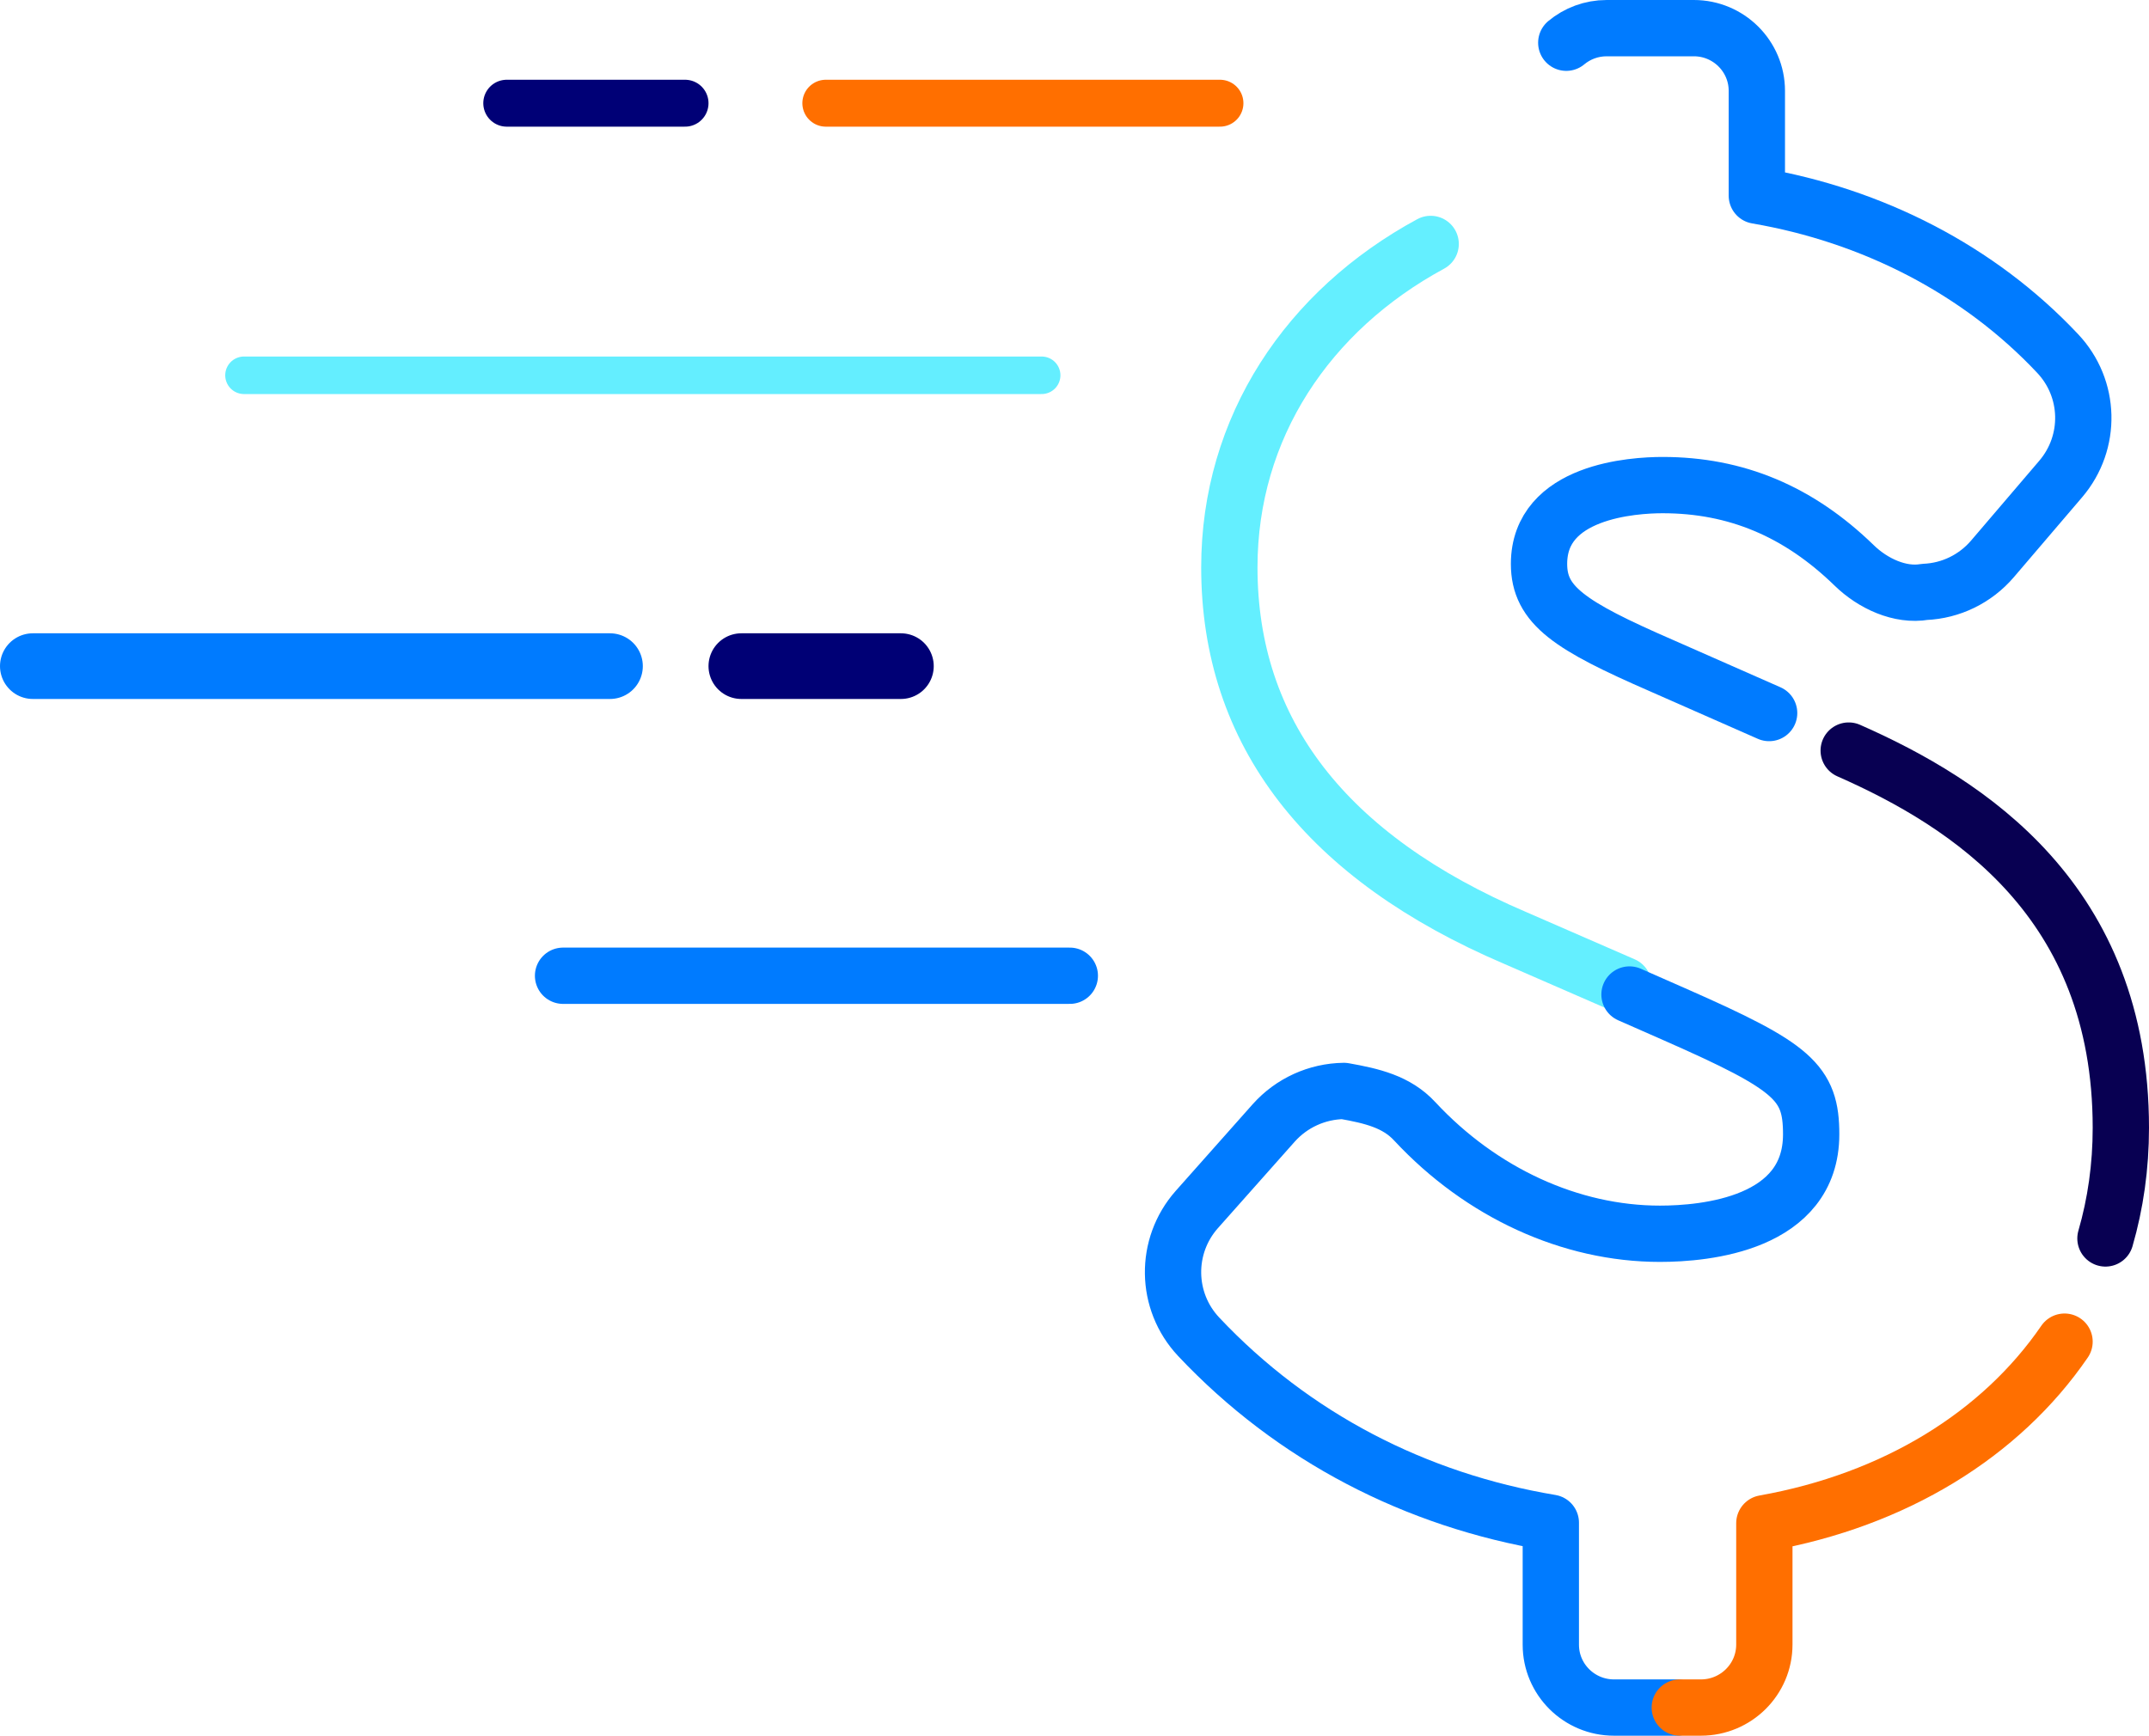
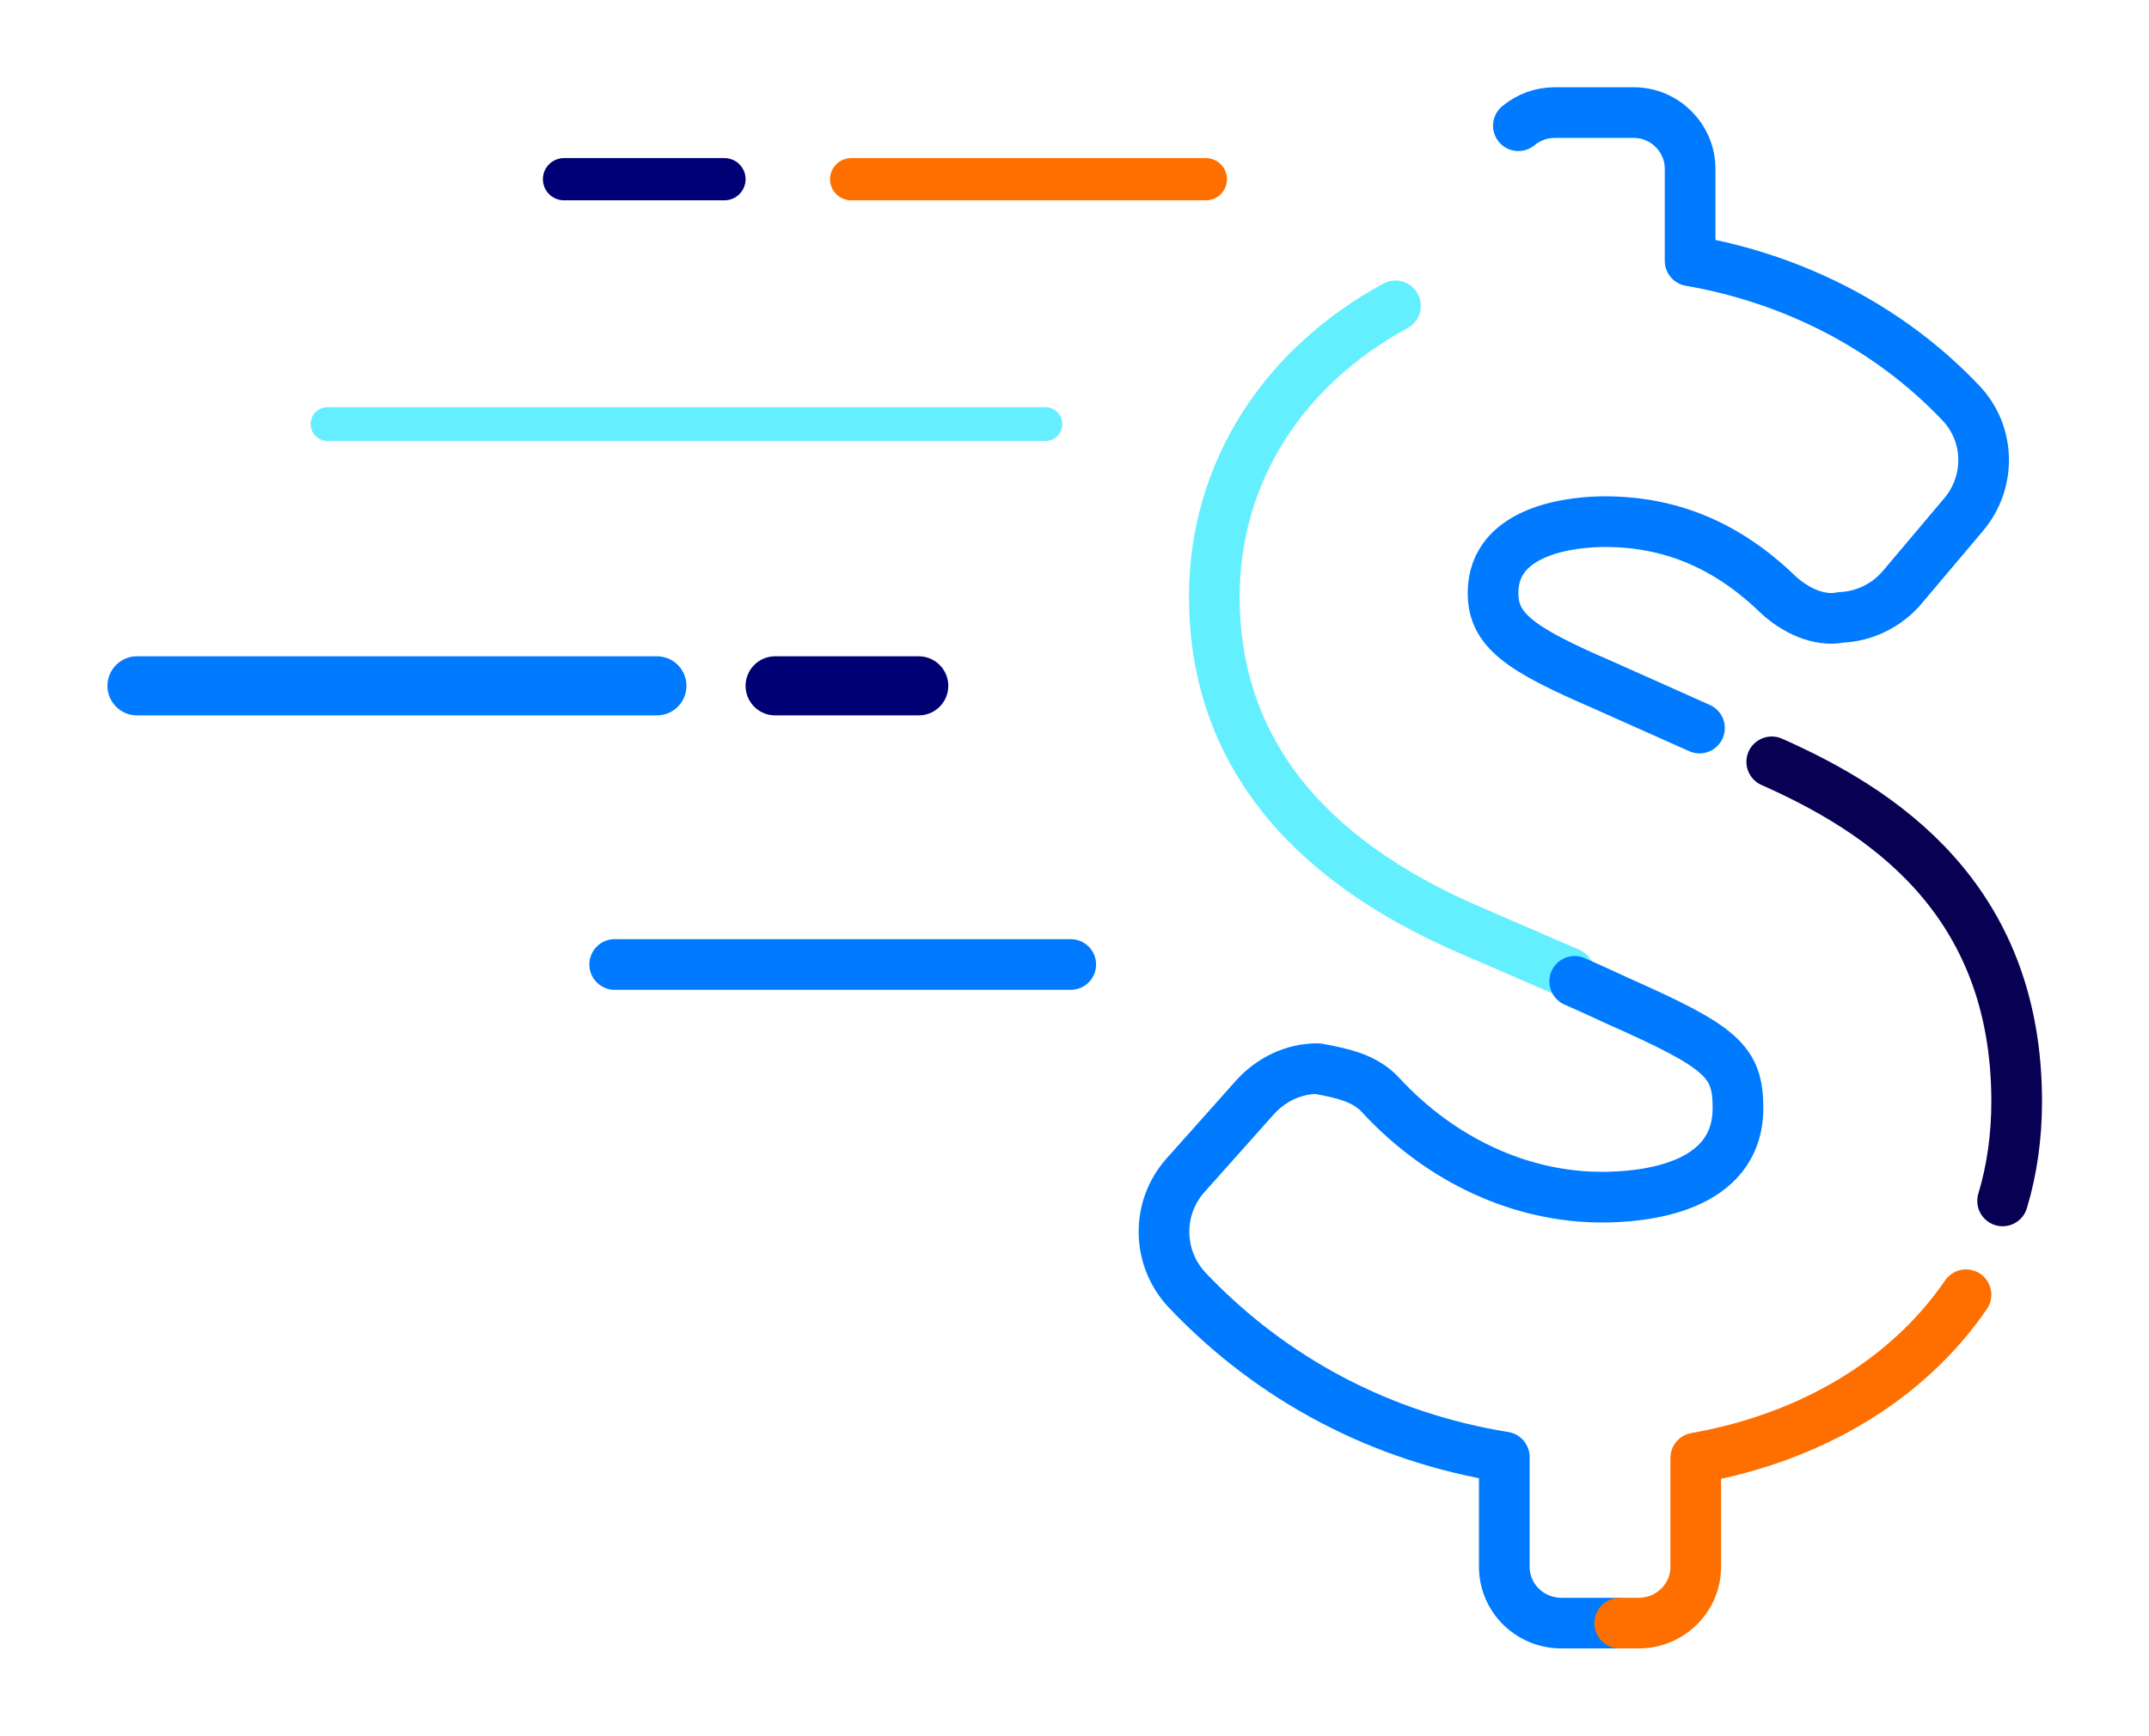
- <svg xmlns="http://www.w3.org/2000/svg" width="229px" height="185px" viewBox="0 0 229 185" version="1.1">
-   <defs />
-   <g id="Desktop" stroke="none" stroke-width="1" fill="none" fill-rule="evenodd" stroke-linecap="round" stroke-linejoin="round">
-     <g id="6-About-Copy" transform="translate(-765, -2450)">
+ <svg xmlns="http://www.w3.org/2000/svg" version="1.1" id="Layer_1" x="0px" y="0px" viewBox="0 0 229 185" style="enable-background:new 0 0 229 185;" xml:space="preserve">
+   <style type="text/css">
+ 	.st0{fill:none;stroke:#64EFFF;stroke-width:5.4;stroke-linecap:round;stroke-linejoin:round;}
+ 	.st1{fill:none;stroke:#007BFF;stroke-width:5.4;stroke-linecap:round;stroke-linejoin:round;}
+ 	.st2{fill:none;stroke:#FF6F00;stroke-width:5.4;stroke-linecap:round;stroke-linejoin:round;}
+ 	.st3{fill:none;stroke:#080052;stroke-width:5.4;stroke-linecap:round;stroke-linejoin:round;}
+ 	.st4{fill:none;stroke:#FF6F00;stroke-width:4.5;stroke-linecap:round;stroke-linejoin:round;}
+ 	.st5{fill:none;stroke:#000076;stroke-width:4.5;stroke-linecap:round;stroke-linejoin:round;}
+ 	.st6{fill:none;stroke:#007BFF;stroke-width:6.3;stroke-linecap:round;stroke-linejoin:round;}
+ 	.st7{fill:none;stroke:#000075;stroke-width:6.3;stroke-linecap:round;stroke-linejoin:round;}
+ 	.st8{fill:none;stroke:#64EEFF;stroke-width:3.6;stroke-linecap:round;stroke-linejoin:round;}
+ </style>
+   <g id="Desktop">
+     <g id="_x36_-About-Copy" transform="translate(-765, -2450)">
      <g id="Group-23" transform="translate(768, 2453)">
-         <path d="M149.453,23 C136.379,30.079 128,42.556 128,57.47 C128,75.063 138.275,88.364 158.486,96.984 C158.486,96.984 164.951,99.801 170,102" id="Stroke-1" stroke="#64EFFF" stroke-width="6" />
-         <path d="M170.642,103 C173.43,104.227 175.584,105.176 175.584,105.176 C188.122,110.703 190,112.374 190,117.9 C190,127.459 178.729,128.501 173.884,128.501 C164.353,128.501 154.841,124.134 147.762,116.524 C145.825,114.42 143.194,113.81 140.208,113.279 C137.341,113.318 134.632,114.558 132.734,116.681 L124.527,125.924 C121.087,129.818 121.165,135.679 124.725,139.474 C134.81,150.191 147.886,156.903 162.257,159.301 L162.257,172.303 C162.257,176.001 165.272,179 168.99,179 L175.684,179" id="Stroke-3" stroke="#007BFF" stroke-width="6" />
-         <path d="M176,179 L178.253,179 C181.985,179 185.011,175.994 185.011,172.289 L185.011,159.354 C198.927,156.879 210.211,149.905 217,140" id="Stroke-5" stroke="#FF6F00" stroke-width="6" />
-         <path d="M221.36,129 C222.434,125.293 223,121.347 223,117.211 C223,93.027 206.753,82.624 194,77" id="Stroke-7" stroke="#080052" stroke-width="6" />
-         <path d="M185.521,73 C180.33,70.714 174.034,67.939 174.034,67.939 C164.254,63.68 161,61.52 161,57.104 C161,49.312 171.077,48.704 174.173,48.704 C181.982,48.704 188.647,51.49 194.583,57.262 C196.575,59.204 199.474,60.54 202.097,60.088 C204.897,59.97 207.5,58.694 209.314,56.574 L216.591,48.055 C219.924,44.149 219.786,38.398 216.256,34.669 C207.86,25.737 196.511,19.961 184.211,17.854 L184.211,6.685 C184.211,2.993 181.203,0 177.496,0 L168.208,0 C166.57,0 165.07,0.583 163.904,1.554" id="Stroke-9" stroke="#007BFF" stroke-width="6" />
-         <path d="M127,8 L85,8" id="Stroke-11" stroke="#FF6F00" stroke-width="5" />
-         <path d="M70,8 L51,8" id="Stroke-13" stroke="#000076" stroke-width="5" />
-         <path d="M62,68 L0.5,68" id="Stroke-15" stroke="#007BFF" stroke-width="7" />
-         <path d="M93,68 L76,68" id="Stroke-17" stroke="#000075" stroke-width="7" />
-         <path d="M108,37 L23,37" id="Stroke-19" stroke="#64EEFF" stroke-width="4" />
-         <path d="M111,101 L57,101" id="Stroke-21" stroke="#007BFF" stroke-width="6" />
+         <path id="Stroke-1" class="st0" d="M145.7,29.6c-11.8,6.4-19.3,17.6-19.3,31c0,15.8,9.2,27.8,27.4,35.6c0,0,5.8,2.5,10.4,4.5" />
+         <path id="Stroke-3" class="st1" d="M164.8,101.6c2.5,1.1,4.4,2,4.4,2c11.3,5,13,6.5,13,11.5c0,8.6-10.1,9.5-14.5,9.5     c-8.6,0-17.1-3.9-23.5-10.8c-1.7-1.9-4.1-2.4-6.8-2.9c-2.6,0-5,1.2-6.7,3.1l-7.4,8.3c-3.1,3.5-3,8.8,0.2,12.2     c9.1,9.6,20.8,15.7,33.8,17.8V164c0,3.3,2.7,6,6.1,6h6" />
+         <path id="Stroke-5" class="st2" d="M169.6,170h2c3.4,0,6.1-2.7,6.1-6v-11.6c12.5-2.2,22.7-8.5,28.8-17.4" />
+         <path id="Stroke-7" class="st3" d="M210.4,125c1-3.3,1.5-6.9,1.5-10.6c0-21.8-14.6-31.1-26.1-36.2" />
+         <path id="Stroke-9" class="st1" d="M178.1,74.6c-4.7-2.1-10.3-4.6-10.3-4.6c-8.8-3.8-11.7-5.8-11.7-9.8c0-7,9.1-7.6,11.9-7.6     c7,0,13,2.5,18.4,7.7c1.8,1.7,4.4,3,6.8,2.5c2.5-0.1,4.9-1.3,6.5-3.2l6.5-7.7c3-3.5,2.9-8.7-0.3-12c-7.6-8-17.8-13.2-28.8-15.1     V15c0-3.3-2.7-6-6-6h-8.4c-1.5,0-2.8,0.5-3.9,1.4" />
+         <path id="Stroke-11" class="st4" d="M125.5,16.1H87.7" />
+         <path id="Stroke-13" class="st5" d="M74.2,16.1H57.1" />
+         <path id="Stroke-15" class="st6" d="M67,70.1H11.6" />
+         <path id="Stroke-17" class="st7" d="M94.9,70.1H79.6" />
+         <path id="Stroke-19" class="st8" d="M108.4,42.2H31.9" />
+         <path id="Stroke-21" class="st1" d="M111.1,99.8H62.5" />
      </g>
    </g>
  </g>
</svg>
